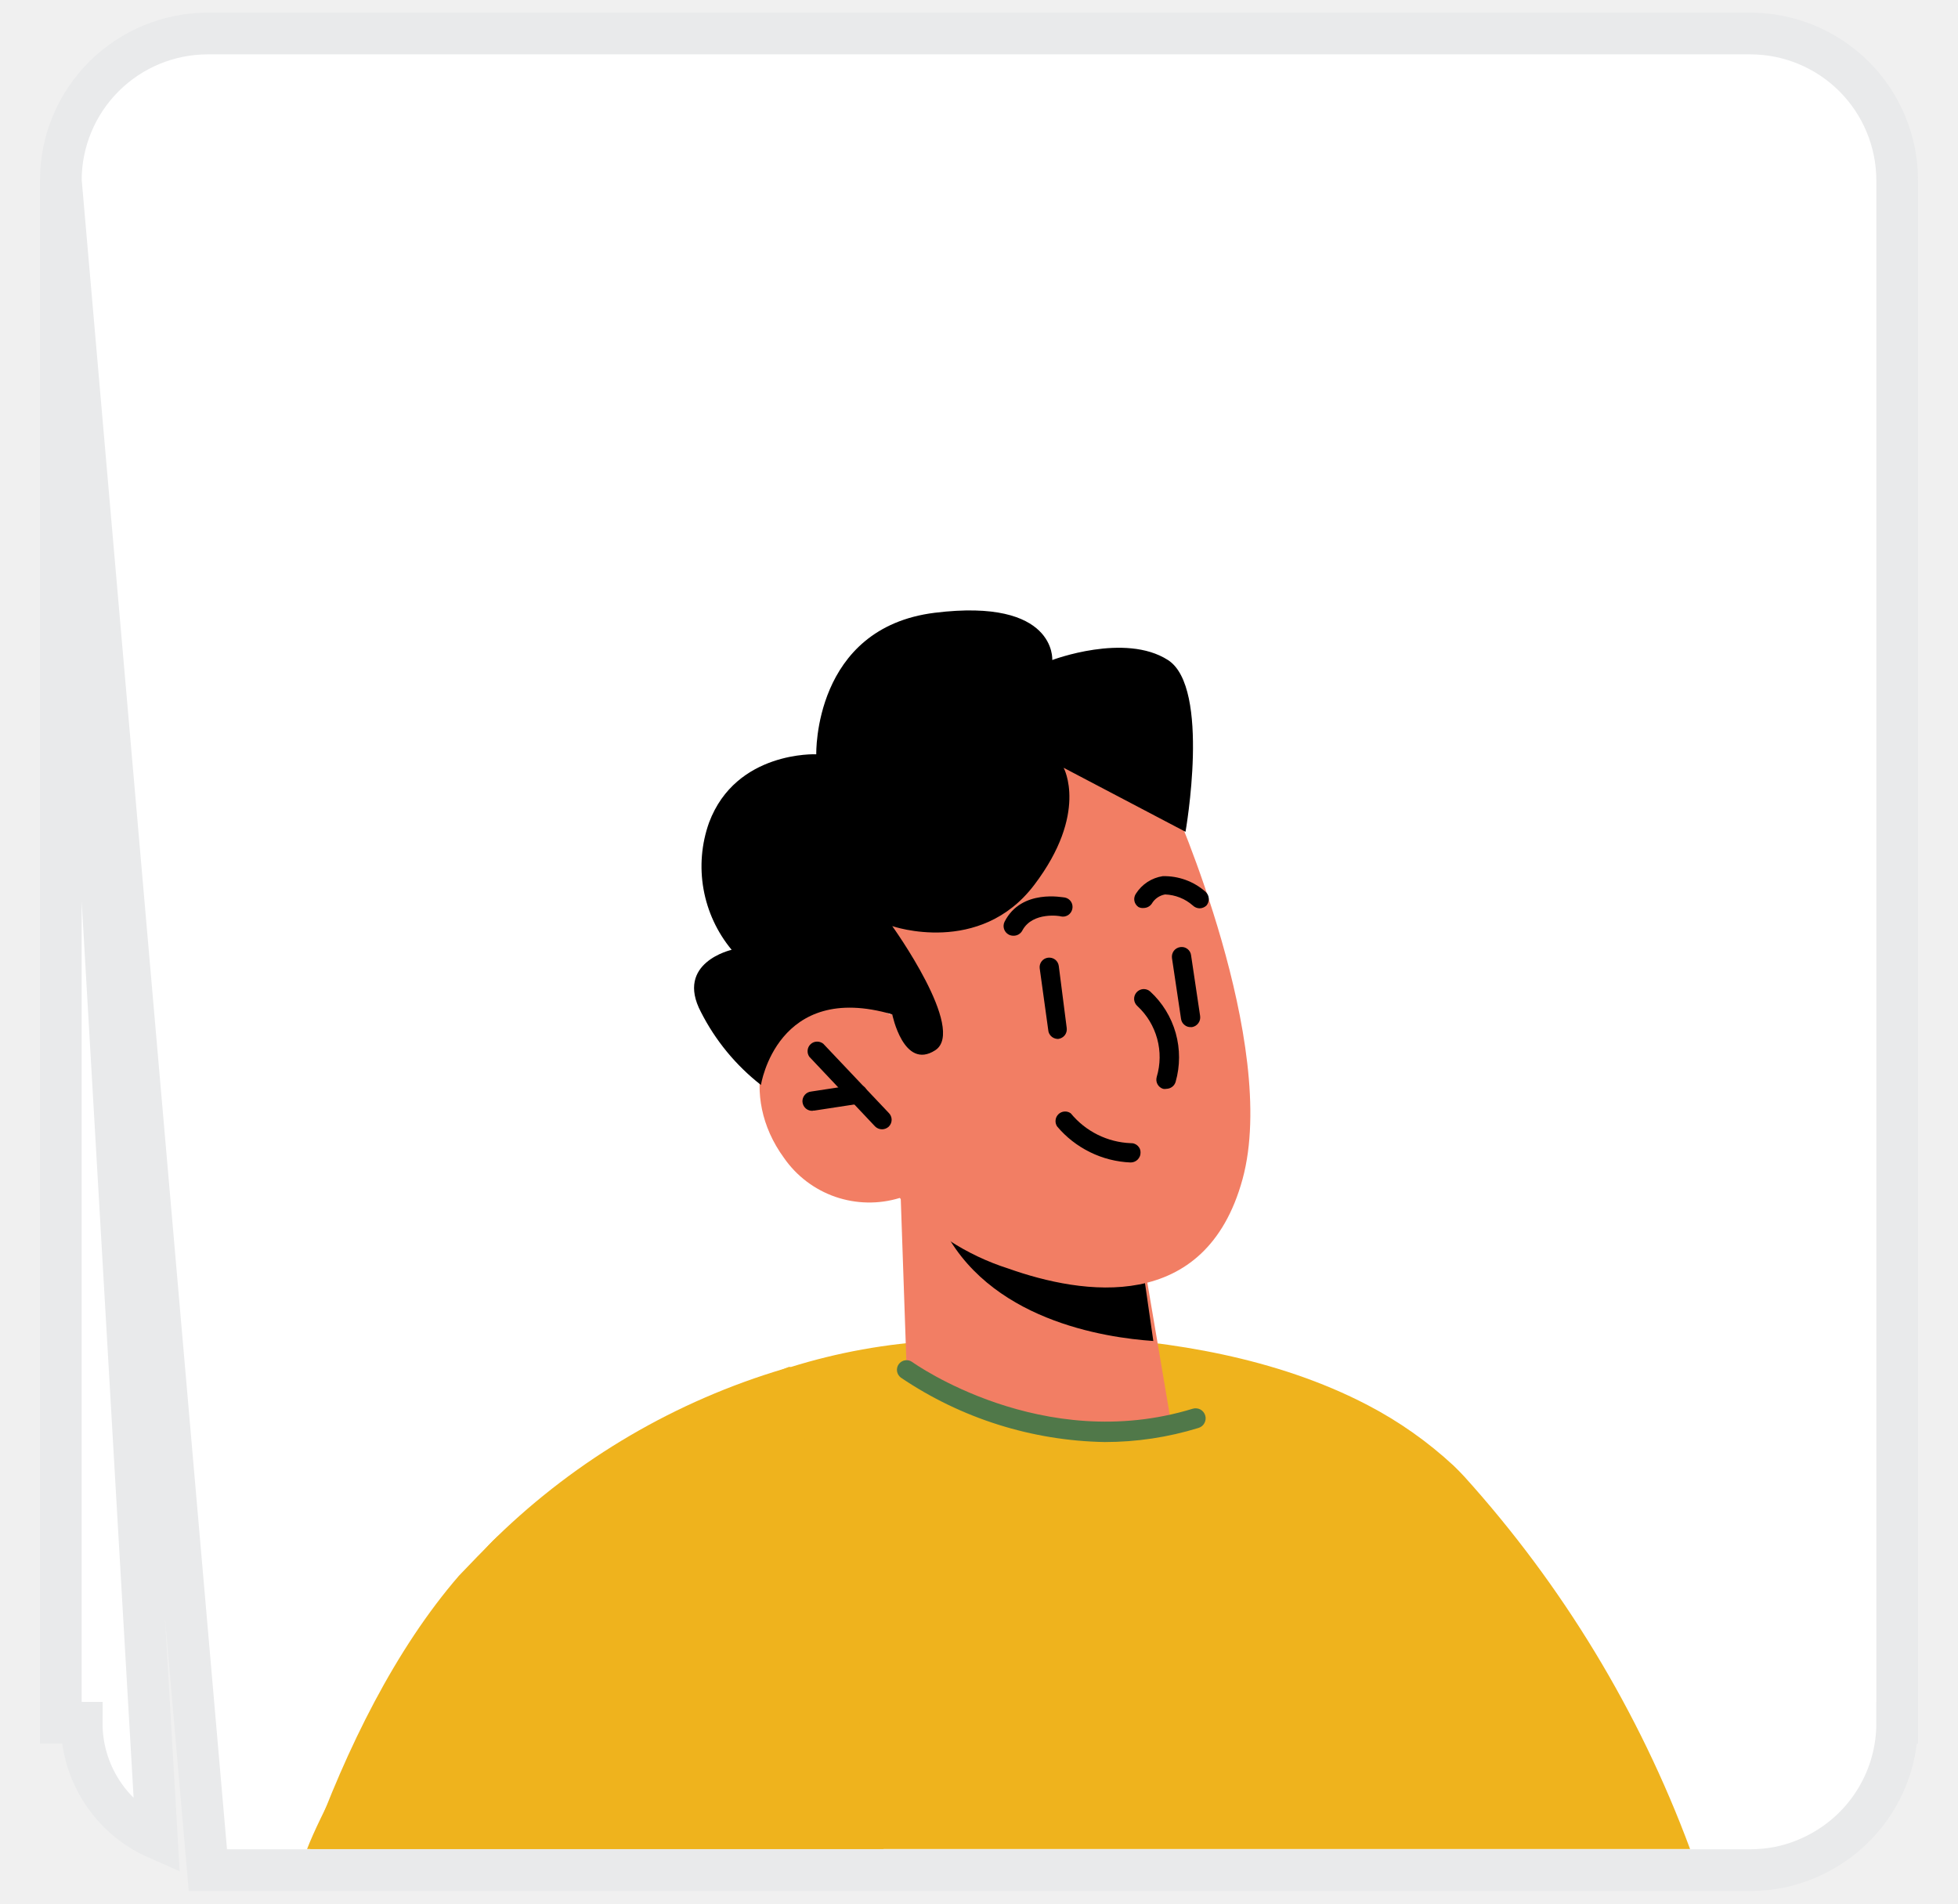
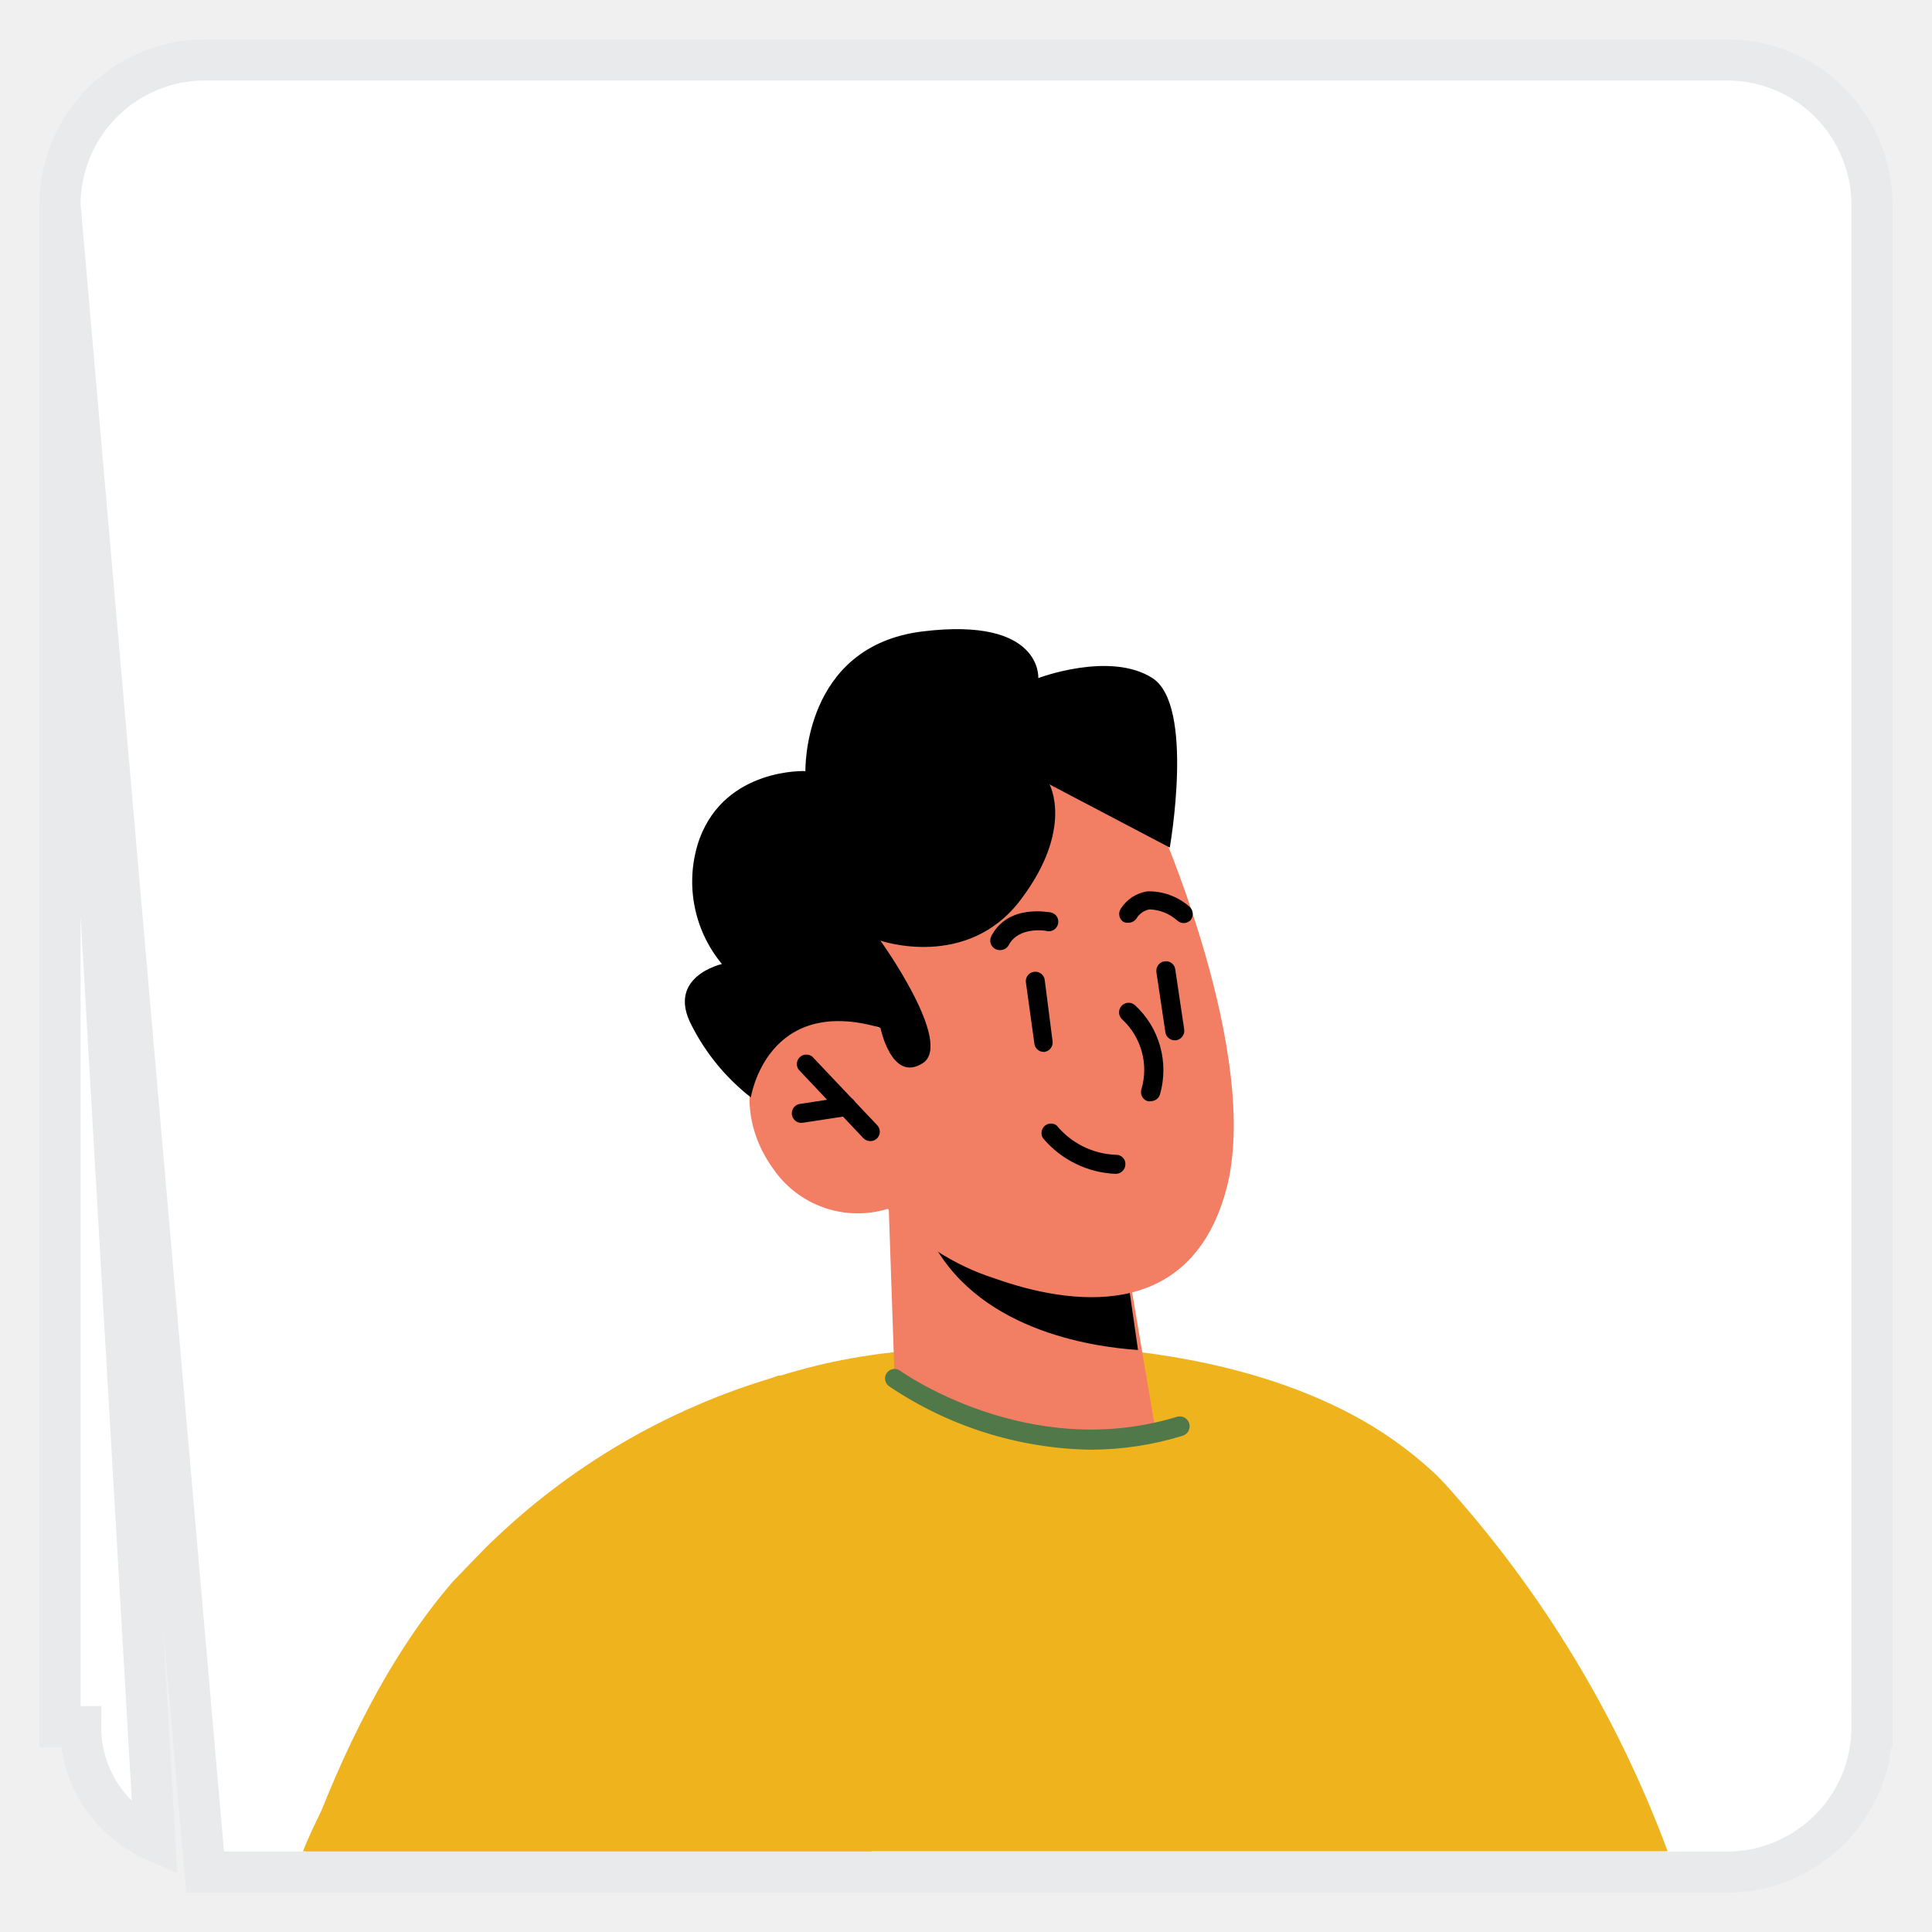
- <svg xmlns="http://www.w3.org/2000/svg" width="36" height="35" viewBox="0 0 36 35" fill="none">
+ <svg xmlns="http://www.w3.org/2000/svg" width="36" height="36" viewBox="0 0 36 35" fill="none">
  <path d="M1.118 3.314L1.118 3.315L1.118 31.673V31.674H1.502C1.5 32.125 1.63 32.566 1.876 32.944C2.121 33.322 2.472 33.62 2.884 33.801L1.118 3.314ZM1.118 3.314C1.119 2.598 1.404 1.912 1.911 1.406C2.418 0.9 3.104 0.616 3.82 0.616H32.18C32.897 0.616 33.584 0.901 34.091 1.408C34.597 1.914 34.882 2.602 34.882 3.318V31.678M1.118 3.314L3.822 34.384H32.18H32.182C32.363 34.383 32.543 34.365 32.72 34.331L32.728 34.329L32.728 34.329C32.98 34.275 33.222 34.187 33.449 34.065C33.882 33.835 34.245 33.492 34.497 33.071C34.75 32.65 34.883 32.169 34.882 31.678M34.882 31.678C34.882 31.678 34.882 31.677 34.882 31.677L34.498 31.678H34.882V31.678Z" fill="white" stroke="#E9EAEB" stroke-width="0.767" />
  <path d="M5.702 33.996H31.074C30.137 31.471 28.728 29.147 26.923 27.148C26.862 27.08 26.795 27.016 26.728 26.949C26.254 26.509 25.723 26.135 25.15 25.836C21.765 24.064 17.213 24.652 17.213 24.652C16.301 24.702 15.398 24.865 14.526 25.138H14.494L14.416 25.166C12.43 25.756 10.617 26.817 9.13 28.261C8.894 28.497 8.664 28.733 8.439 28.97C7.273 30.317 6.376 32.128 5.702 33.996Z" fill="#EFB31D" />
  <path d="M16.561 22.025L16.671 25.216C16.671 25.216 17.341 26.123 19.425 26.247C20.974 26.343 21.509 26.024 21.509 26.024L21.237 24.418L20.971 22.851L17.195 22.128L16.561 22.025Z" fill="#F27E64" />
  <path d="M17.195 22.149C17.213 22.272 17.25 22.392 17.305 22.504C18.142 24.276 20.322 24.595 21.205 24.655L20.953 22.904L17.195 22.149Z" fill="black" />
  <path d="M21.563 14.772C21.563 14.772 23.526 19.186 22.846 21.678C22.165 24.17 19.896 23.805 18.539 23.323C17.769 23.078 17.079 22.629 16.543 22.025C16.156 22.144 15.742 22.136 15.36 22.005C14.978 21.873 14.647 21.623 14.416 21.291C13.558 20.118 14.062 18.76 14.792 18.455C15.522 18.151 16.376 18.657 16.376 18.657L15.696 17.374C15.696 17.374 18.514 10.809 21.563 14.772Z" fill="#F27E64" />
  <path d="M21.445 20.019C21.483 20.018 21.52 20.006 21.551 19.983C21.582 19.96 21.604 19.928 21.615 19.891C21.699 19.598 21.699 19.287 21.617 18.994C21.534 18.7 21.372 18.435 21.147 18.229C21.112 18.198 21.065 18.182 21.018 18.185C20.971 18.189 20.927 18.21 20.896 18.246C20.865 18.282 20.849 18.329 20.852 18.376C20.856 18.423 20.878 18.467 20.913 18.498C21.088 18.66 21.213 18.868 21.276 19.098C21.339 19.328 21.336 19.571 21.268 19.799C21.255 19.844 21.259 19.892 21.281 19.933C21.303 19.974 21.34 20.005 21.385 20.019C21.405 20.023 21.425 20.023 21.445 20.019Z" fill="black" />
  <path d="M16.217 20.763C16.263 20.763 16.307 20.745 16.341 20.714C16.358 20.697 16.371 20.677 16.38 20.656C16.389 20.634 16.394 20.611 16.394 20.588C16.394 20.564 16.389 20.541 16.38 20.52C16.371 20.498 16.358 20.478 16.341 20.462L15.136 19.189C15.102 19.163 15.06 19.149 15.018 19.151C14.975 19.152 14.934 19.169 14.903 19.199C14.872 19.228 14.853 19.268 14.849 19.31C14.845 19.353 14.856 19.395 14.881 19.43L16.089 20.71C16.123 20.744 16.169 20.763 16.217 20.763Z" fill="black" />
  <path d="M14.944 20.419H14.972L15.802 20.292C15.825 20.288 15.847 20.28 15.867 20.268C15.887 20.256 15.905 20.24 15.918 20.222C15.932 20.203 15.942 20.181 15.948 20.159C15.953 20.136 15.954 20.113 15.951 20.09C15.943 20.044 15.918 20.002 15.88 19.974C15.842 19.947 15.795 19.935 15.749 19.941L14.919 20.068C14.872 20.072 14.829 20.093 14.798 20.129C14.767 20.165 14.751 20.211 14.754 20.258C14.758 20.305 14.78 20.349 14.815 20.38C14.851 20.411 14.897 20.426 14.944 20.423V20.419Z" fill="black" />
  <path d="M19.436 19.101H19.46C19.507 19.094 19.549 19.07 19.578 19.033C19.606 18.996 19.619 18.949 19.613 18.902L19.467 17.761C19.461 17.714 19.437 17.672 19.4 17.643C19.363 17.615 19.315 17.602 19.269 17.608C19.246 17.611 19.224 17.618 19.204 17.629C19.184 17.64 19.166 17.656 19.152 17.674C19.138 17.692 19.127 17.713 19.121 17.735C19.115 17.757 19.113 17.78 19.116 17.803L19.273 18.938C19.276 18.98 19.294 19.019 19.324 19.049C19.354 19.079 19.393 19.097 19.436 19.101Z" fill="black" />
  <path d="M21.899 18.884H21.917C21.963 18.876 22.004 18.851 22.032 18.813C22.06 18.776 22.072 18.729 22.066 18.682L21.899 17.562C21.896 17.539 21.889 17.517 21.877 17.497C21.865 17.477 21.85 17.46 21.831 17.446C21.813 17.432 21.792 17.422 21.769 17.416C21.747 17.411 21.724 17.41 21.701 17.413C21.677 17.416 21.655 17.424 21.634 17.436C21.614 17.448 21.596 17.463 21.582 17.482C21.568 17.501 21.558 17.522 21.552 17.545C21.546 17.568 21.545 17.592 21.548 17.615L21.715 18.735C21.722 18.779 21.744 18.818 21.779 18.845C21.812 18.873 21.855 18.887 21.899 18.884Z" fill="black" />
  <path d="M18.638 17.204C18.671 17.204 18.703 17.195 18.731 17.178C18.759 17.161 18.782 17.137 18.797 17.108C18.985 16.754 19.506 16.842 19.506 16.849C19.529 16.854 19.553 16.854 19.576 16.85C19.598 16.845 19.62 16.837 19.64 16.824C19.659 16.811 19.676 16.794 19.689 16.775C19.702 16.756 19.711 16.734 19.716 16.711C19.721 16.689 19.721 16.665 19.717 16.642C19.713 16.619 19.705 16.598 19.692 16.578C19.68 16.559 19.663 16.542 19.644 16.529C19.625 16.516 19.604 16.507 19.581 16.502C19.549 16.502 18.783 16.335 18.471 16.945C18.45 16.987 18.446 17.035 18.46 17.079C18.474 17.124 18.505 17.161 18.546 17.183C18.574 17.198 18.606 17.205 18.638 17.204Z" fill="black" />
  <path d="M21.031 16.694C21.059 16.693 21.088 16.686 21.113 16.672C21.138 16.659 21.16 16.639 21.176 16.616C21.202 16.571 21.237 16.533 21.28 16.503C21.322 16.474 21.37 16.454 21.421 16.445C21.609 16.452 21.789 16.523 21.931 16.648C21.948 16.664 21.967 16.677 21.989 16.686C22.01 16.695 22.034 16.7 22.057 16.7C22.08 16.7 22.104 16.695 22.125 16.686C22.147 16.677 22.166 16.664 22.183 16.648C22.213 16.611 22.228 16.565 22.225 16.518C22.222 16.471 22.2 16.427 22.165 16.396C21.948 16.204 21.667 16.102 21.378 16.109C21.278 16.124 21.182 16.161 21.097 16.216C21.012 16.272 20.94 16.345 20.885 16.431C20.872 16.45 20.863 16.472 20.858 16.494C20.853 16.517 20.852 16.54 20.857 16.563C20.861 16.586 20.87 16.608 20.883 16.627C20.896 16.646 20.912 16.663 20.931 16.676C20.962 16.692 20.997 16.698 21.031 16.694Z" fill="black" />
  <path d="M16.405 18.65C16.405 18.65 16.614 19.685 17.195 19.31C17.777 18.934 16.405 17.027 16.405 17.027C16.405 17.027 18.018 17.587 19.017 16.268C20.017 14.949 19.556 14.116 19.556 14.116L21.797 15.293C21.797 15.293 22.265 12.642 21.474 12.135C20.683 11.628 19.347 12.135 19.347 12.135C19.347 12.135 19.428 10.99 17.188 11.266C14.948 11.543 15.008 13.868 15.008 13.868C15.008 13.868 13.533 13.801 13.037 15.123C12.897 15.515 12.862 15.938 12.935 16.348C13.008 16.758 13.186 17.142 13.452 17.463C13.452 17.463 12.406 17.697 12.888 18.608C13.153 19.13 13.529 19.587 13.991 19.948C13.991 19.948 14.285 18.03 16.405 18.65Z" fill="black" />
  <path d="M20.311 26.513C20.895 26.513 21.476 26.426 22.034 26.254C22.057 26.247 22.079 26.236 22.098 26.221C22.117 26.206 22.133 26.187 22.144 26.166C22.156 26.145 22.163 26.121 22.166 26.097C22.169 26.073 22.167 26.049 22.16 26.026C22.153 26.002 22.142 25.981 22.127 25.962C22.112 25.943 22.093 25.927 22.072 25.915C22.05 25.904 22.027 25.896 22.003 25.894C21.979 25.891 21.955 25.893 21.931 25.9C19.163 26.747 16.798 25.06 16.773 25.042C16.735 25.014 16.688 25.003 16.641 25.01C16.595 25.017 16.553 25.043 16.525 25.081C16.497 25.119 16.486 25.166 16.493 25.213C16.501 25.259 16.526 25.301 16.564 25.329C17.672 26.078 18.974 26.489 20.311 26.513Z" fill="#507849" />
  <path d="M5.646 33.996H16.245L14.536 25.134H14.505C12.55 25.858 10.736 26.915 9.141 28.257C8.382 28.888 6.107 32.788 5.646 33.996Z" fill="#EFB31D" />
  <path d="M20.786 21.373C20.81 21.373 20.834 21.369 20.856 21.36C20.879 21.351 20.899 21.338 20.916 21.321C20.933 21.304 20.947 21.284 20.956 21.262C20.966 21.24 20.97 21.216 20.97 21.192C20.971 21.169 20.967 21.145 20.958 21.123C20.949 21.102 20.935 21.082 20.918 21.066C20.901 21.049 20.881 21.037 20.859 21.029C20.837 21.02 20.813 21.017 20.79 21.018C20.578 21.01 20.369 20.956 20.18 20.862C19.989 20.767 19.822 20.633 19.687 20.469C19.654 20.445 19.613 20.433 19.571 20.436C19.53 20.439 19.491 20.456 19.461 20.485C19.431 20.514 19.412 20.552 19.408 20.593C19.403 20.634 19.413 20.675 19.436 20.71C19.602 20.908 19.809 21.069 20.041 21.183C20.274 21.298 20.527 21.362 20.786 21.373Z" fill="black" />
</svg>
